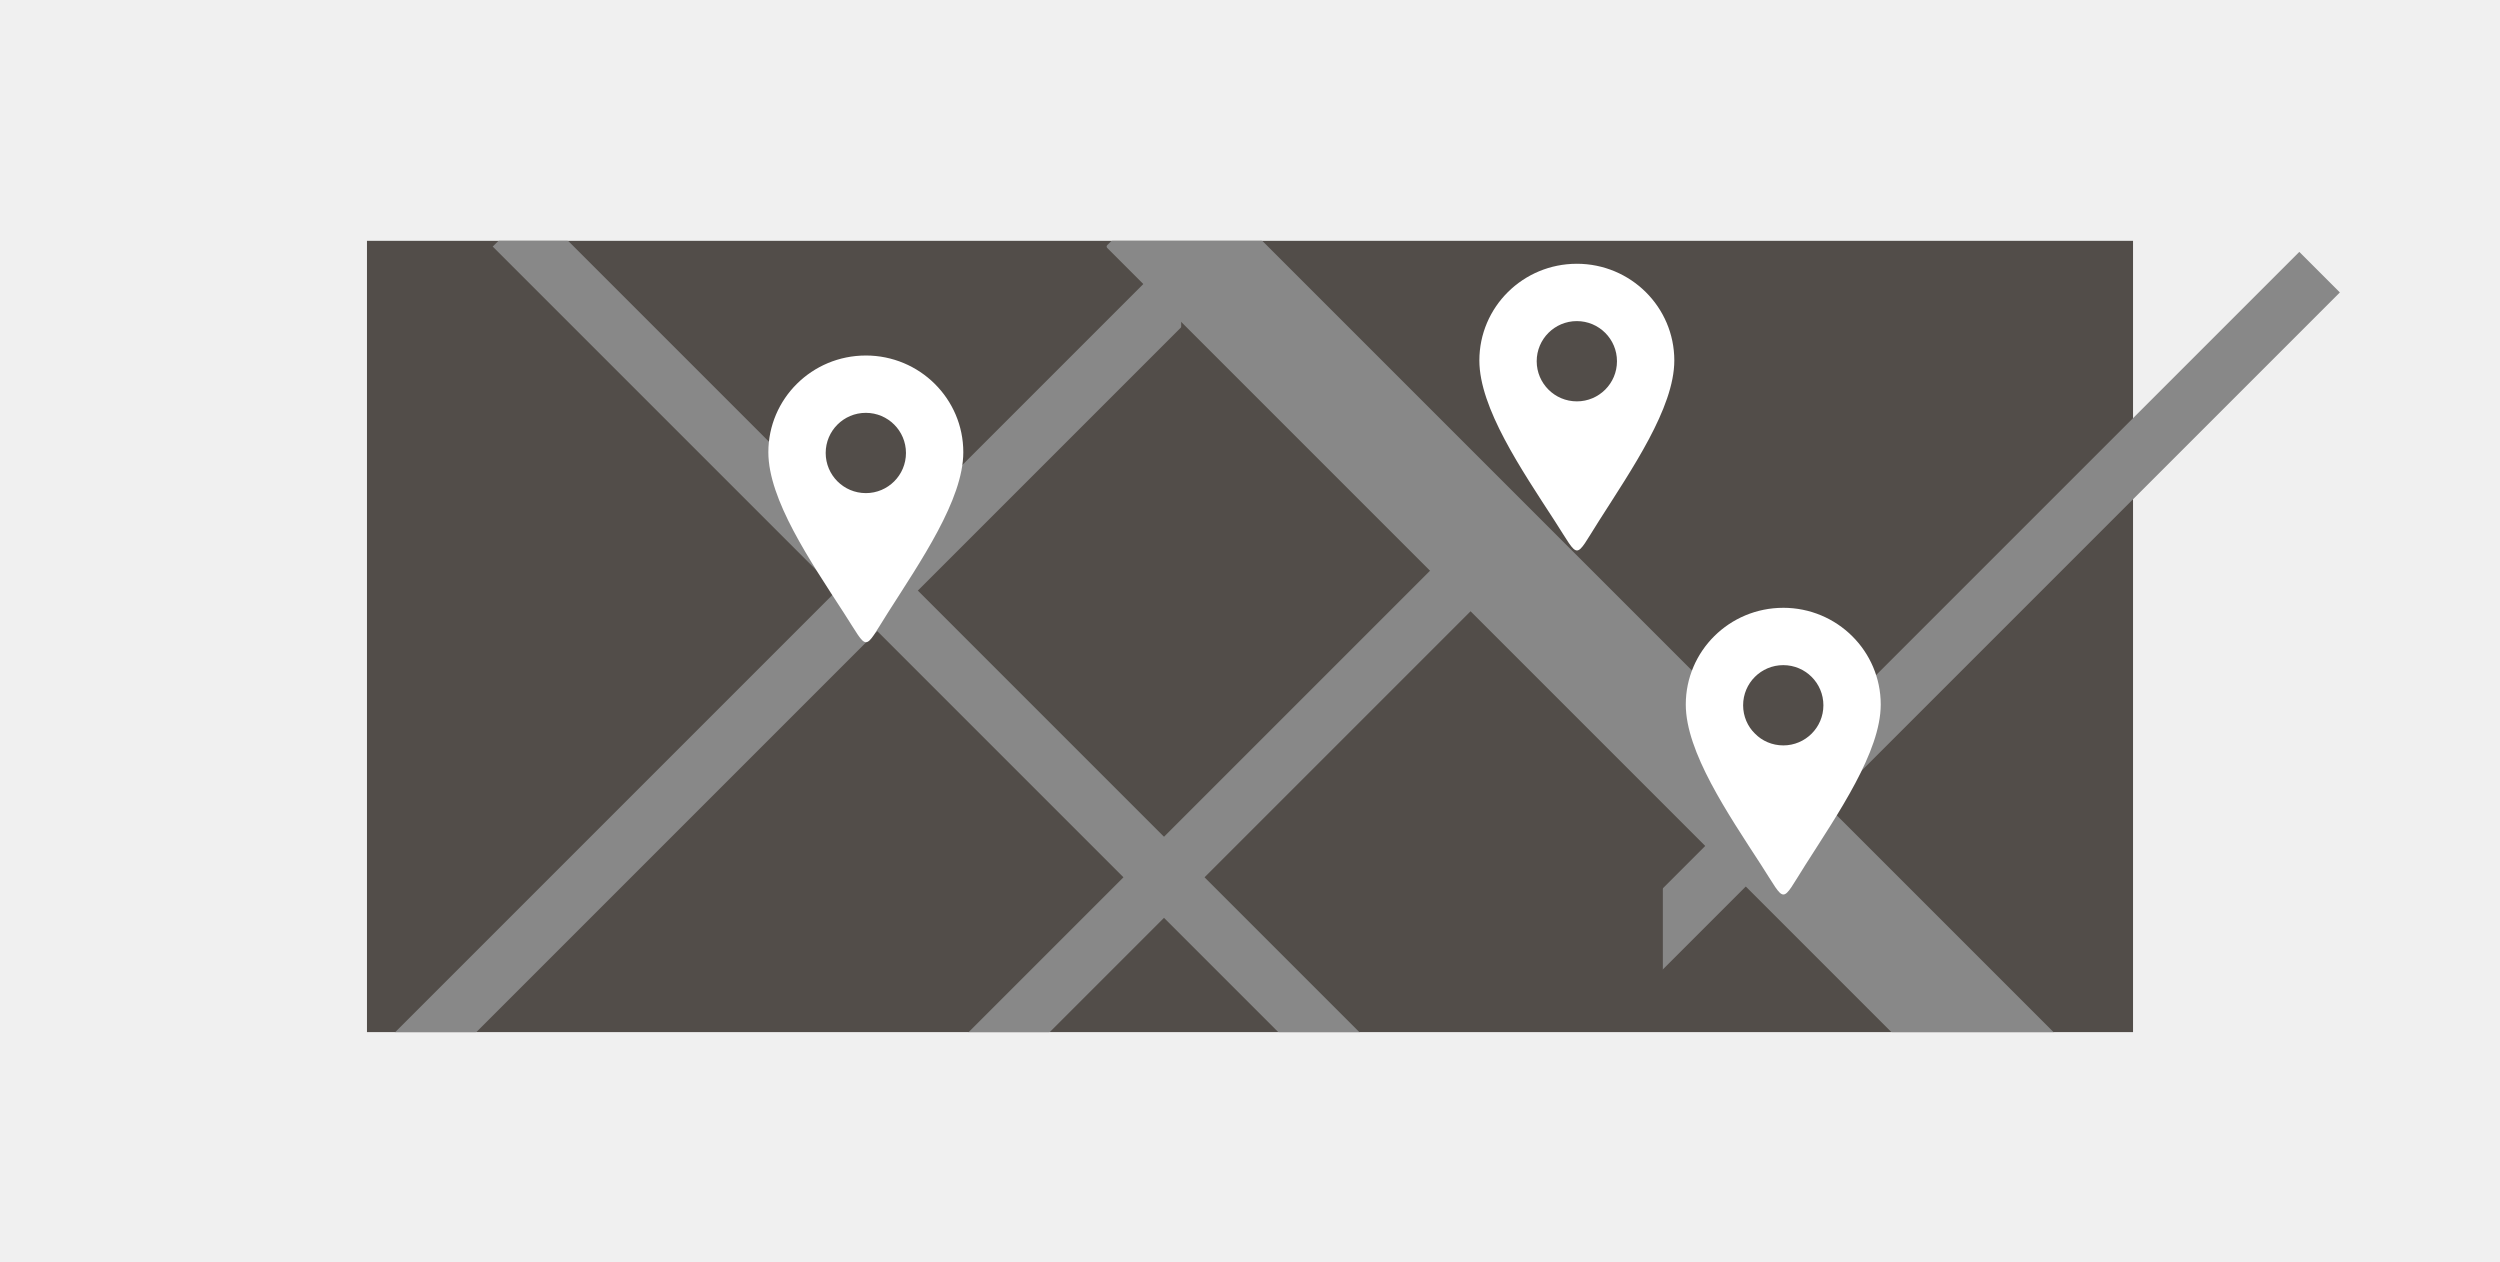
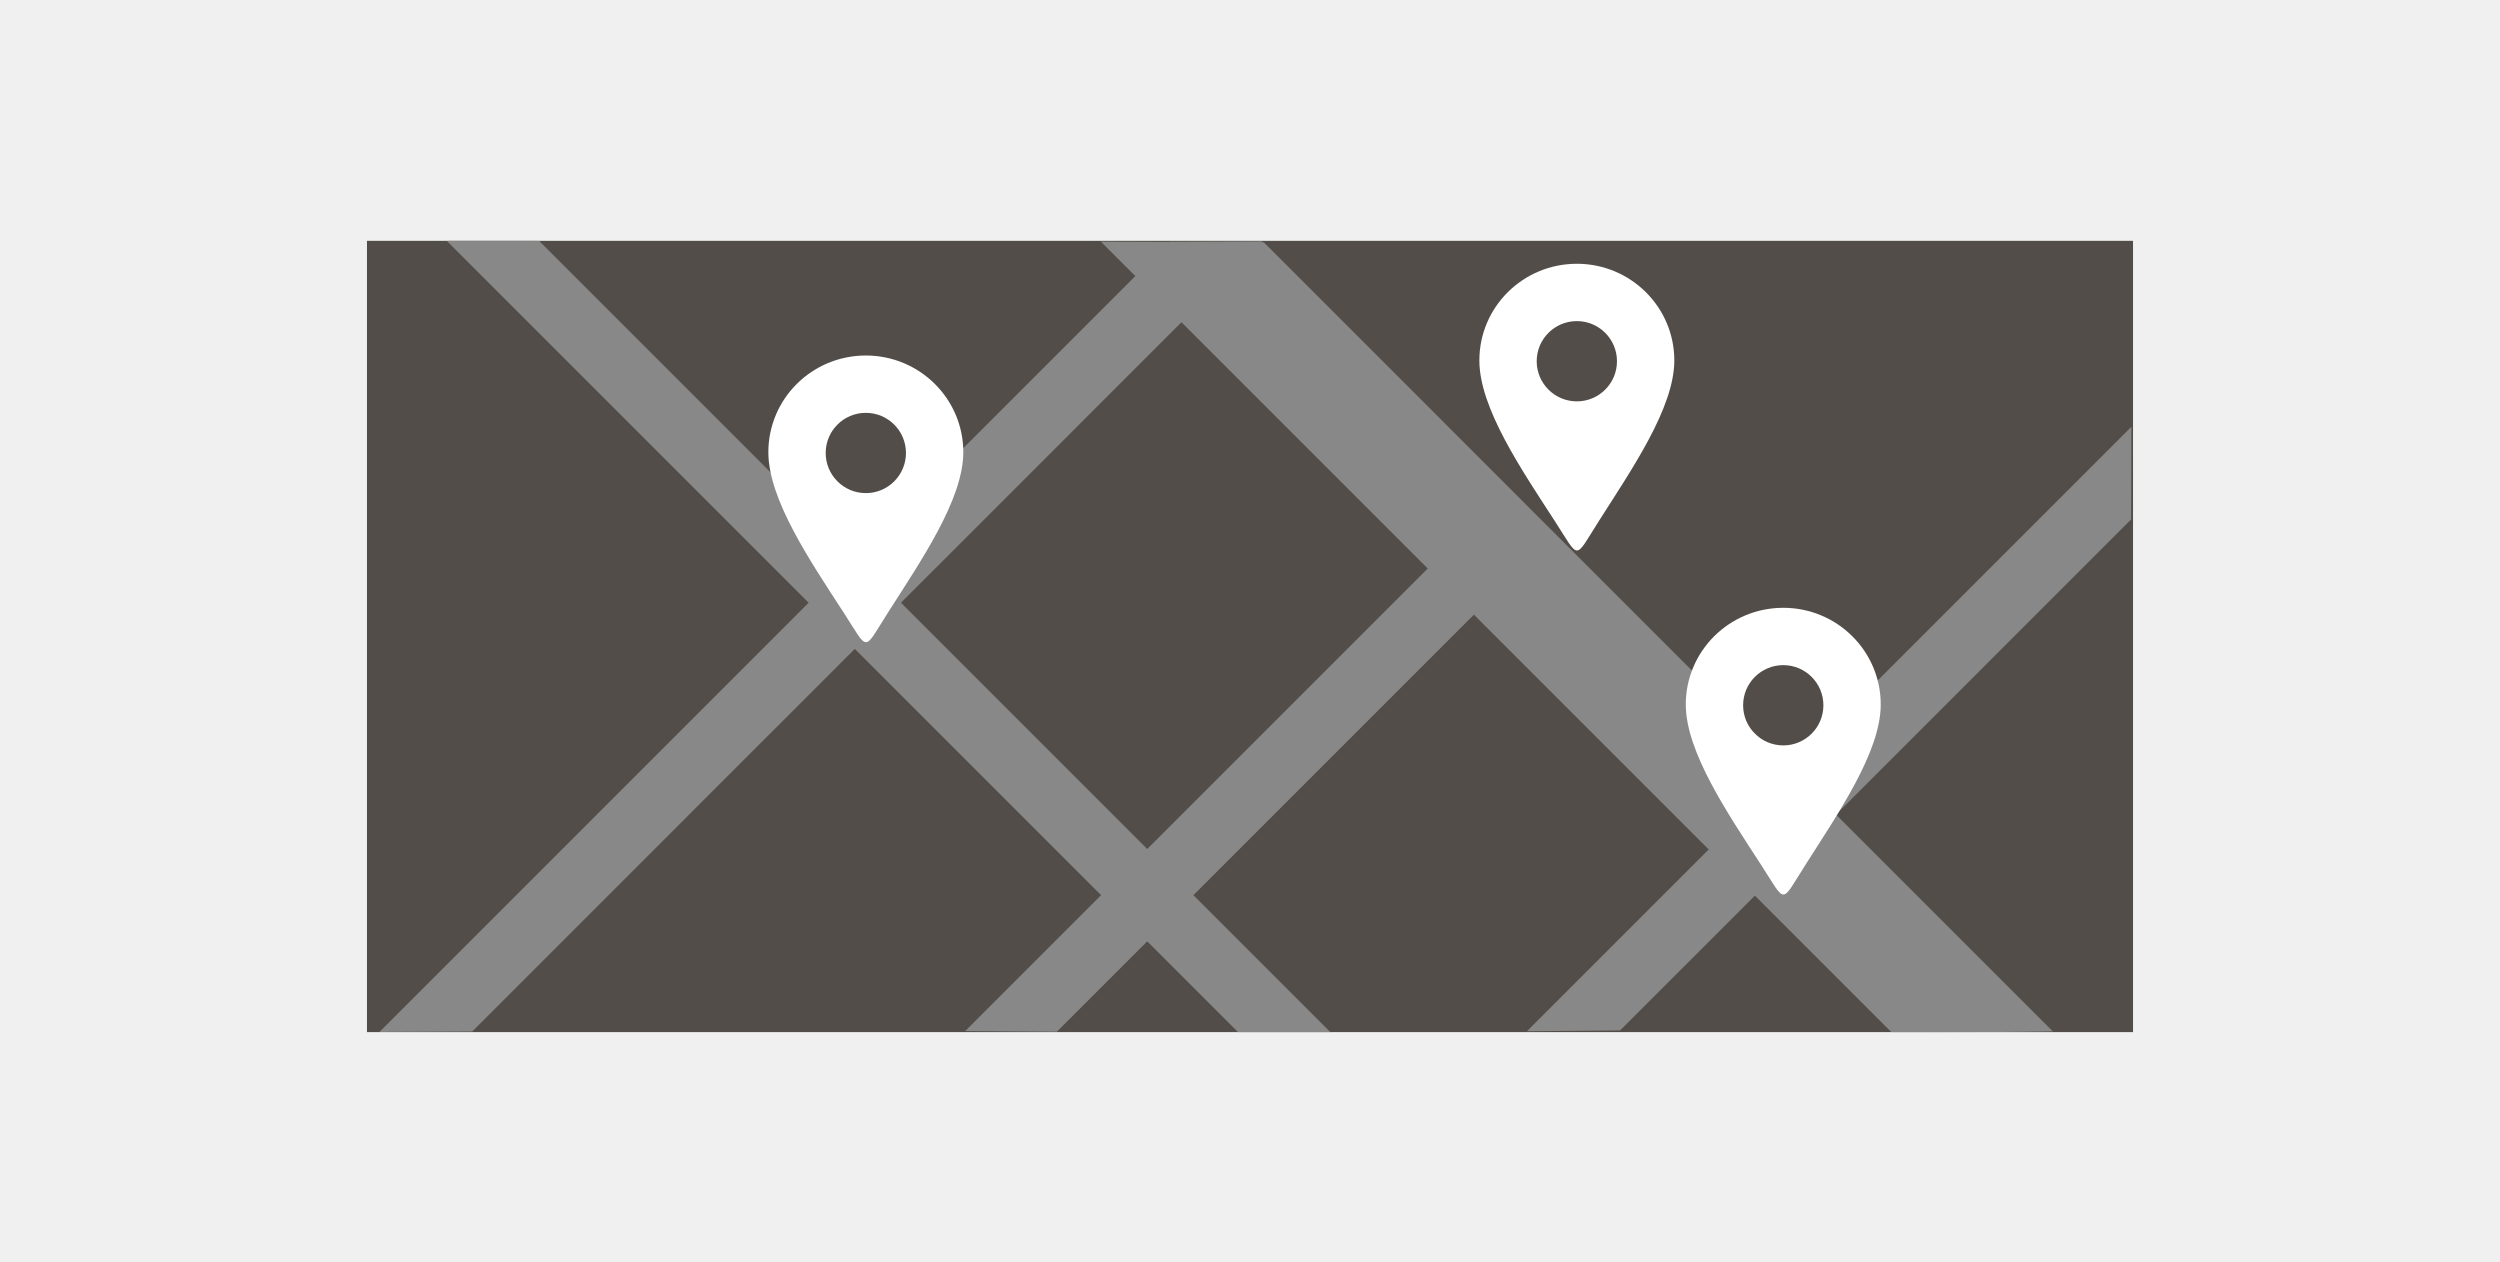
<svg xmlns="http://www.w3.org/2000/svg" xmlns:xlink="http://www.w3.org/1999/xlink" width="218" height="110" viewBox="0 0 218 110">
  <defs>
    <rect id="map-a" width="154" height="69" />
  </defs>
  <g fill="none" fill-rule="evenodd">
    <g transform="translate(32 21)">
      <mask id="map-b" fill="#fff">
        <use xlink:href="#map-a" />
      </mask>
      <use fill="#524D49" xlink:href="#map-a" />
-       <path stroke="#888" stroke-linecap="square" stroke-width="10" d="M71.5,0.5 L141.5,70.5" mask="url(#map-b)" />
-       <path stroke="#888" stroke-linecap="square" stroke-width="5" d="M14.5,0.5 L84.5,70.5" mask="url(#map-b)" />
-       <path stroke="#888" stroke-linecap="square" stroke-width="5" d="M28.5,26.5 L98.5,96.5" mask="url(#map-b)" transform="matrix(-1 0 0 1 127 0)" />
-       <path stroke="#888" stroke-linecap="square" stroke-width="5" d="M98.5,4.5 L168.5,74.5" mask="url(#map-b)" transform="matrix(-1 0 0 1 267 0)" />
-       <path stroke="#888" stroke-linecap="square" stroke-width="5" d="M0.5,4.5 L70.5,74.5" mask="url(#map-b)" transform="matrix(-1 0 0 1 71 0)" />
+       <path fill="#888" fill-rule="nonzero" d="M124.071,46 L153.857,16.214 L153.834,24.29 L128.098,50.027 L147.009,68.938 L133.03,69.101 L121.027,57.098 L120.16,57.965 L109.268,68.856 L101.147,68.924 L117,53.071 L96.527,32.598 L72.066,57.058 L88.079,73.071 L84.071,77.117 L68.039,61.085 L60.16,68.965 L52.161,68.91 L64.013,57.058 L42.539,35.585 L34.16,43.965 L9.176,68.948 L1.086,68.985 L38.513,31.558 L7,0.046 L11.008,-4 L42.539,27.532 L67,3.071 L64,0.071 L69.978,0.094 L69.994,0.077 L78.079,0.046 L78.001,0.124 L78.196,0.124 L124.071,46 Z M68.039,53.032 L92.5,28.571 L71.027,7.098 L46.566,31.558 L68.039,53.032 Z" mask="url(#map-b)" />
    </g>
    <path fill="#FFF" d="M155.499 53.001C150.805 53.001 147 56.773 147 61.433 147 65.565 150.667 70.944 153.581 75.439 155.789 78.844 155.239 78.864 157.418 75.439 160.276 70.944 164 65.565 164 61.434 164 56.776 160.195 53 155.499 53M155.5 64.999C153.568 64.999 152 63.432 152 61.499 152 59.565 153.568 58 155.5 58 157.433 58 159 59.566 159 61.5 159 63.434 157.433 65 155.5 65M137.499 23.001C132.805 23.001 129 26.773 129 31.433 129 35.565 132.667 40.944 135.581 45.439 137.789 48.844 137.239 48.864 139.418 45.439 142.276 40.944 146 35.565 146 31.434 146 26.776 142.195 23 137.499 23M137.5 34.999C135.568 34.999 134 33.432 134 31.499 134 29.565 135.568 28 137.5 28 139.433 28 141 29.566 141 31.5 141 33.434 139.433 35 137.5 35M75.499 31.001C70.805 31.001 67 34.773 67 39.433 67 43.565 70.667 48.944 73.581 53.439 75.789 56.844 75.239 56.864 77.418 53.439 80.276 48.944 84 43.565 84 39.434 84 34.776 80.195 31 75.499 31M75.5 42.999C73.568 42.999 72 41.432 72 39.499 72 37.565 73.568 36 75.5 36 77.433 36 79 37.566 79 39.5 79 41.434 77.433 43 75.5 43" />
  </g>
</svg>
